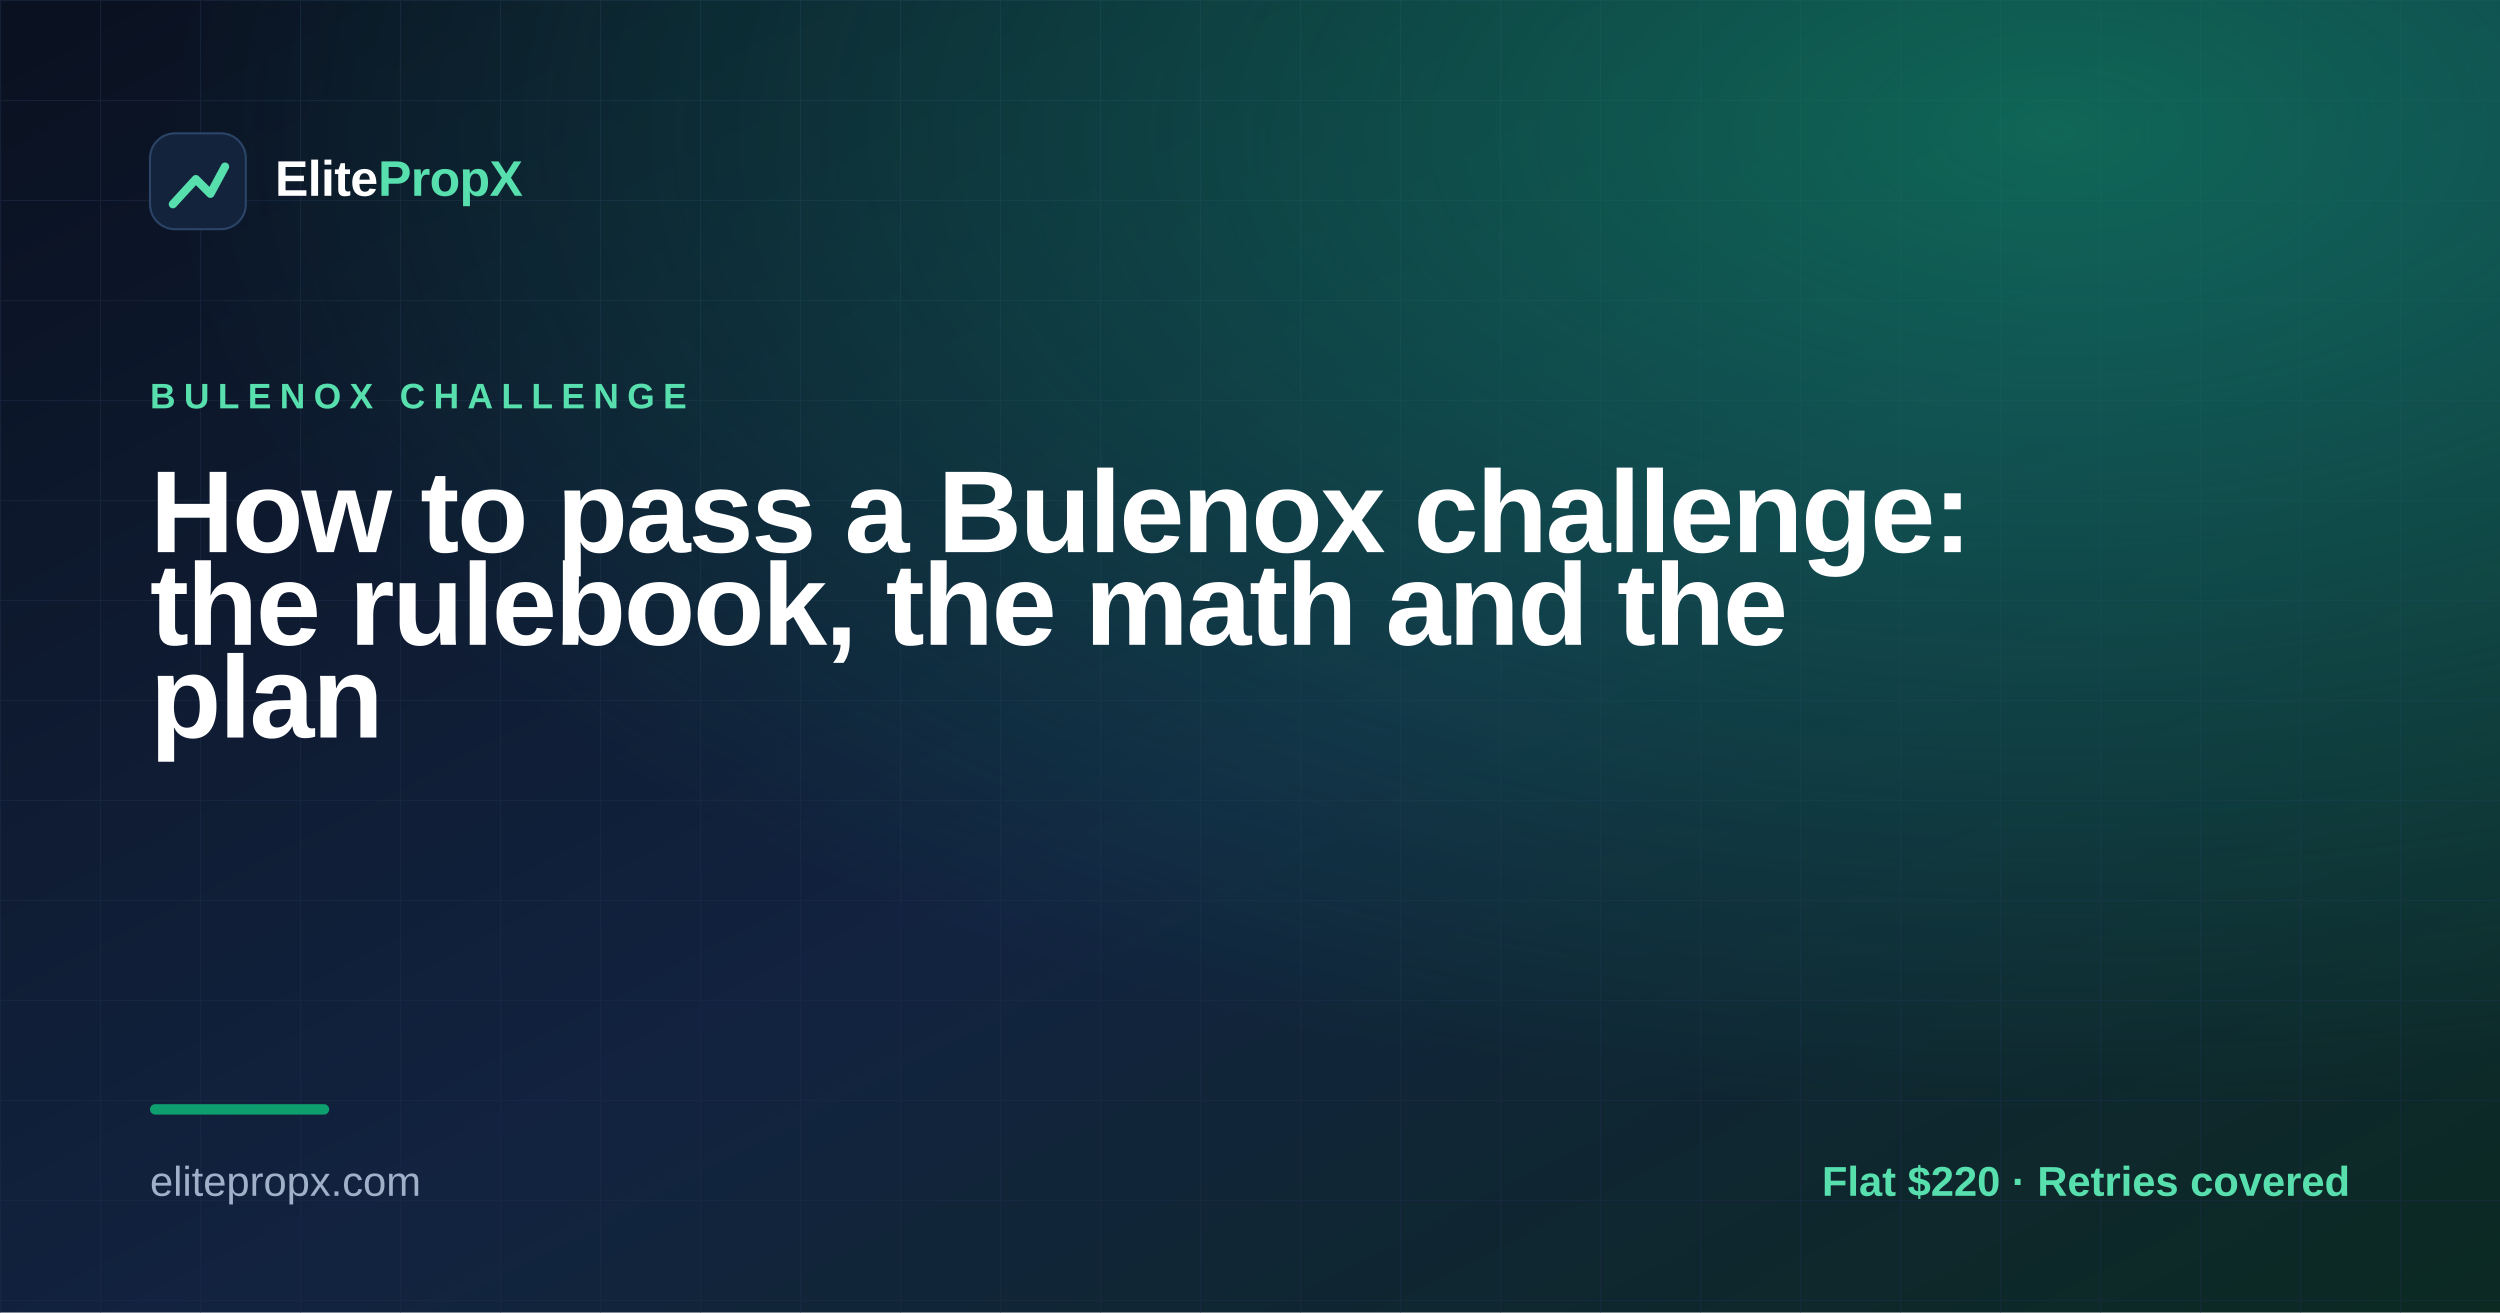
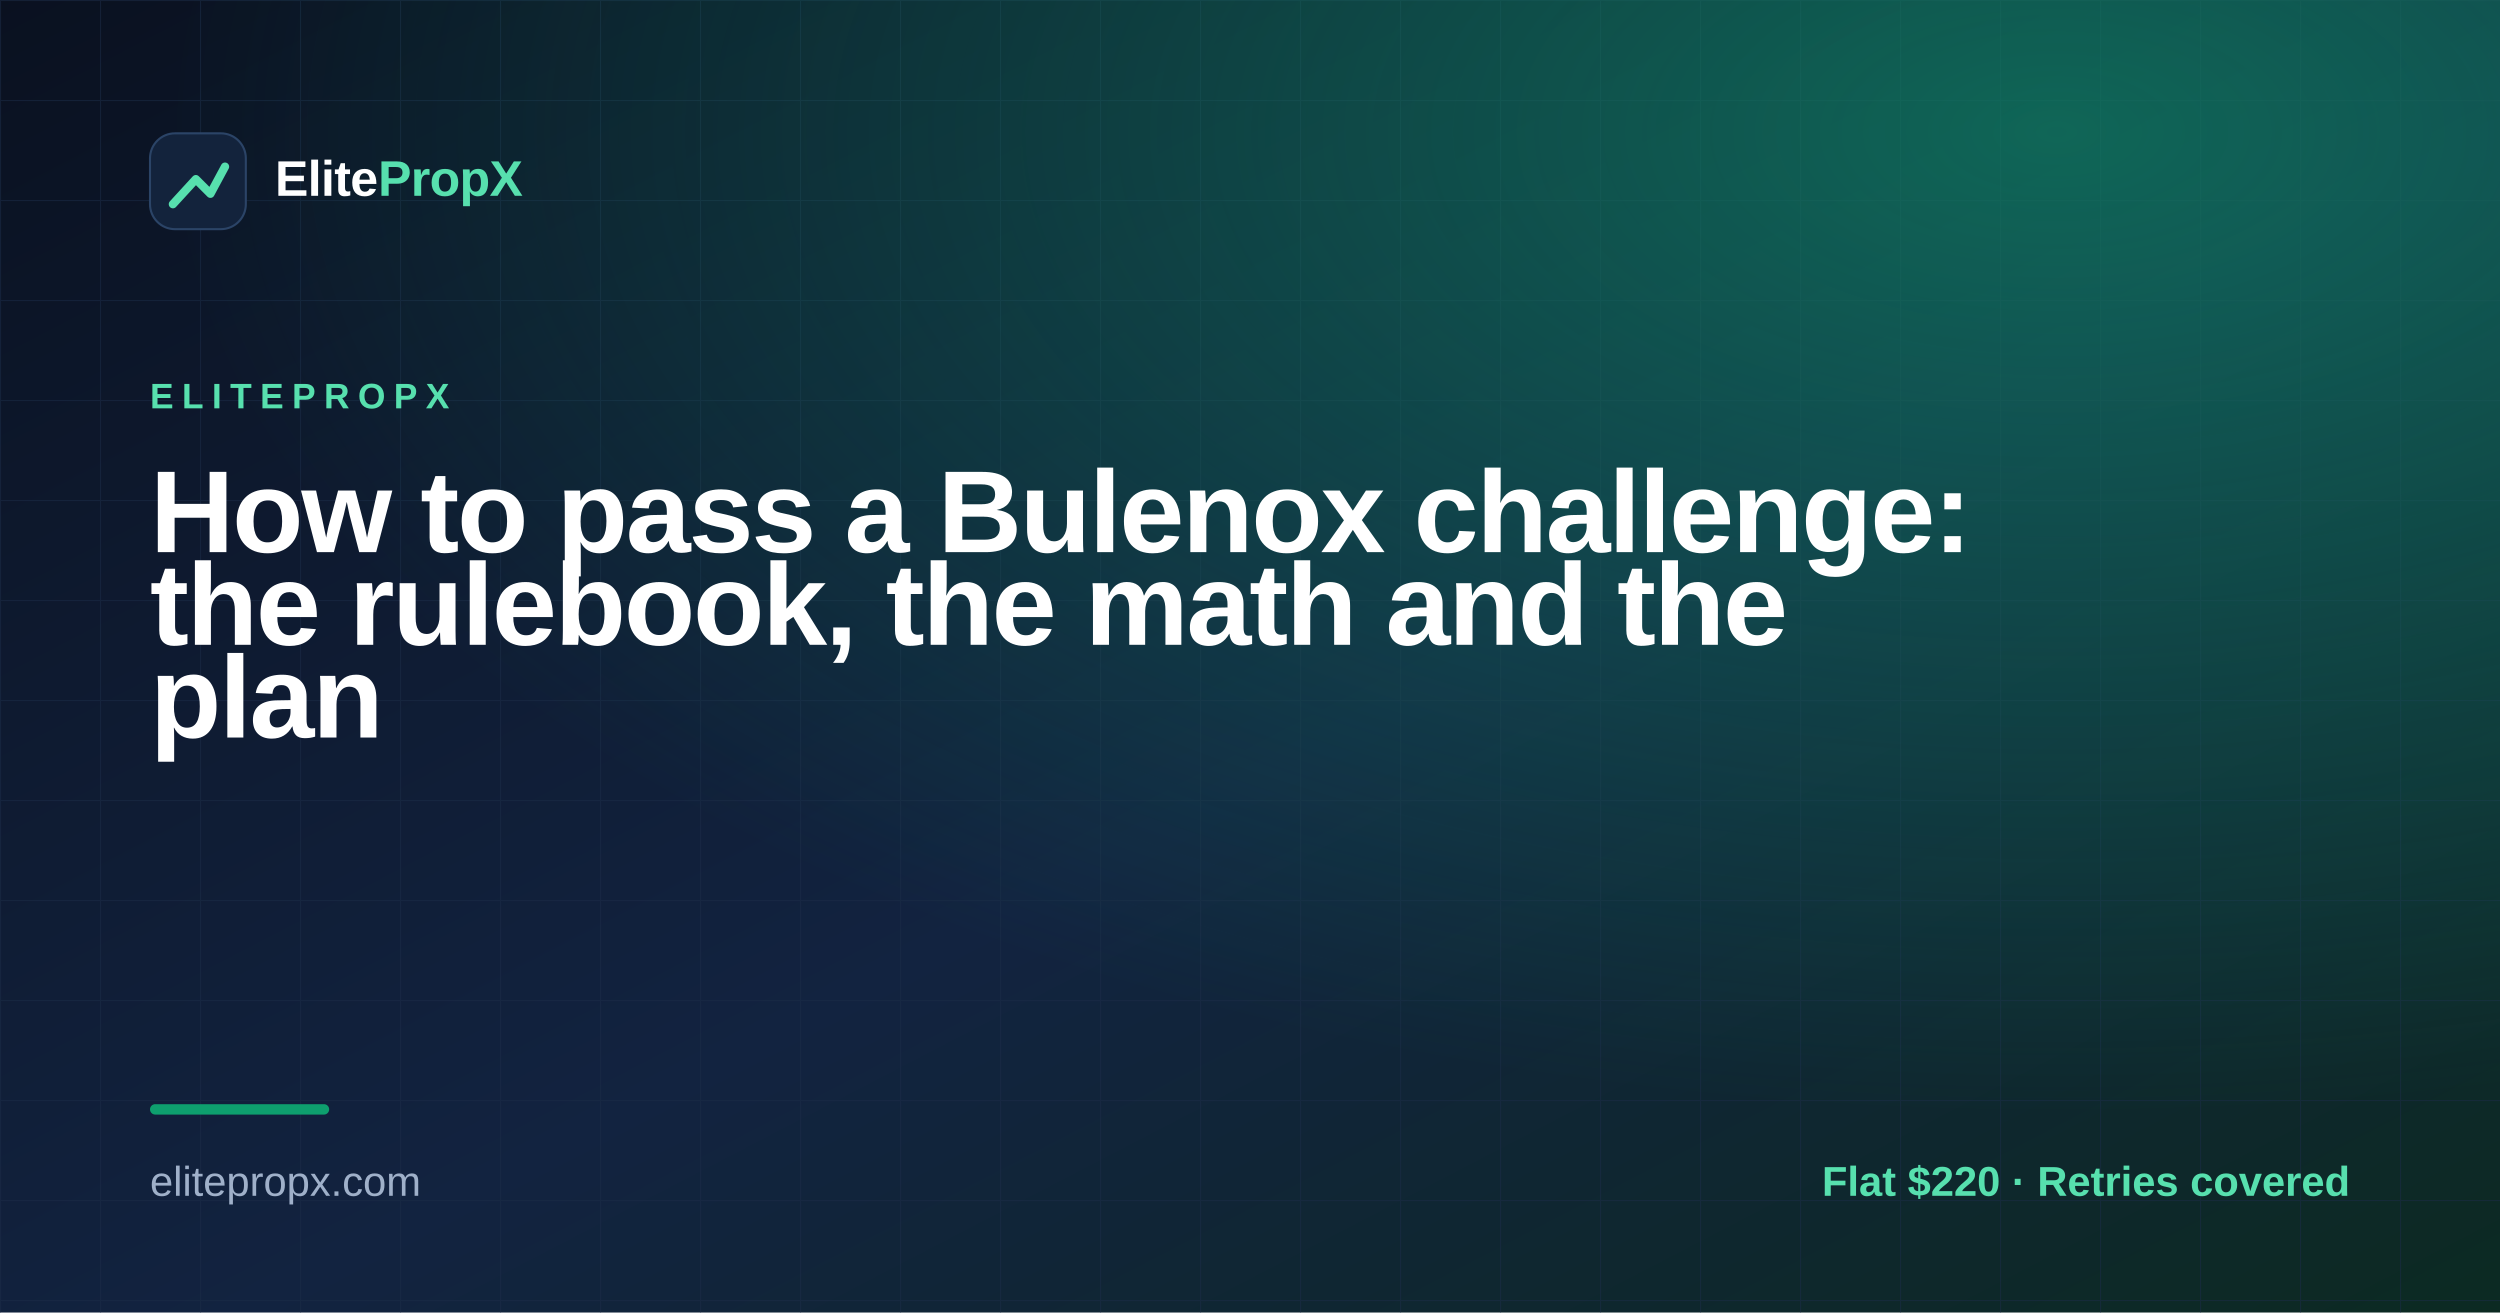
<svg xmlns="http://www.w3.org/2000/svg" width="1200" height="630" viewBox="0 0 1200 630" role="img" aria-label="How to pass a Bulenox challenge: the rulebook, the math and the plan" font-family="Arial, Helvetica, 'Segoe UI', sans-serif">
  <defs>
    <linearGradient id="bg" x1="0" y1="0" x2="1" y2="1">
      <stop offset="0" stop-color="#0a1120" />
      <stop offset="0.55" stop-color="#122340" />
      <stop offset="1" stop-color="#0c2a22" />
    </linearGradient>
    <radialGradient id="glow" cx="0.82" cy="0.1" r="0.75">
      <stop offset="0" stop-color="#0e9f6e" stop-opacity="0.55" />
      <stop offset="1" stop-color="#0e9f6e" stop-opacity="0" />
    </radialGradient>
    <pattern id="ogg" width="48" height="48" patternUnits="userSpaceOnUse">
      <path d="M 48 0 L 0 0 0 48" fill="none" stroke="#1b2c47" stroke-width="1" />
    </pattern>
  </defs>
  <rect width="1200" height="630" fill="url(#bg)" />
  <rect width="1200" height="630" fill="url(#ogg)" opacity="0.55" />
  <rect width="1200" height="630" fill="url(#glow)" />
  <g transform="translate(72,64)">
    <rect width="46" height="46" rx="12" fill="#13233c" stroke="#2b4467" />
    <path d="M11 34 L22 22 L29 29 L36 16" fill="none" stroke="#57e0ae" stroke-width="4" stroke-linecap="round" stroke-linejoin="round" />
  </g>
  <text x="132" y="94" font-family="Arial, Helvetica, 'Segoe UI', sans-serif" font-size="24" font-weight="800" fill="#ffffff" letter-spacing="-0.3">Elite<tspan fill="#57e0ae">PropX</tspan>
  </text>
-   <text x="72" y="196" font-family="Arial, Helvetica, 'Segoe UI', sans-serif" font-size="17" font-weight="800" fill="#57e0ae" letter-spacing="4">BULENOX CHALLENGE</text>
+   <text x="72" y="196" font-family="Arial, Helvetica, 'Segoe UI', sans-serif" font-size="17" font-weight="800" fill="#57e0ae" letter-spacing="4">ELITEPROPX</text>
  <text x="72" y="265.04" font-family="Arial, Helvetica, 'Segoe UI', sans-serif" font-size="56" font-weight="800" fill="#ffffff" letter-spacing="-1">How to pass a Bulenox challenge:</text>
  <text x="72" y="309.52" font-family="Arial, Helvetica, 'Segoe UI', sans-serif" font-size="56" font-weight="800" fill="#ffffff" letter-spacing="-1">the rulebook, the math and the</text>
  <text x="72" y="354" font-family="Arial, Helvetica, 'Segoe UI', sans-serif" font-size="56" font-weight="800" fill="#ffffff" letter-spacing="-1">plan</text>
  <rect x="72" y="530" width="86" height="5" rx="2.5" fill="#0e9f6e" />
  <text x="72" y="574" font-family="Arial, Helvetica, 'Segoe UI', sans-serif" font-size="20" fill="#9fb0c9">elitepropx.com</text>
  <text x="1128" y="574" font-family="Arial, Helvetica, 'Segoe UI', sans-serif" font-size="20" font-weight="700" fill="#57e0ae" text-anchor="end">Flat $220 · Retries covered</text>
</svg>
